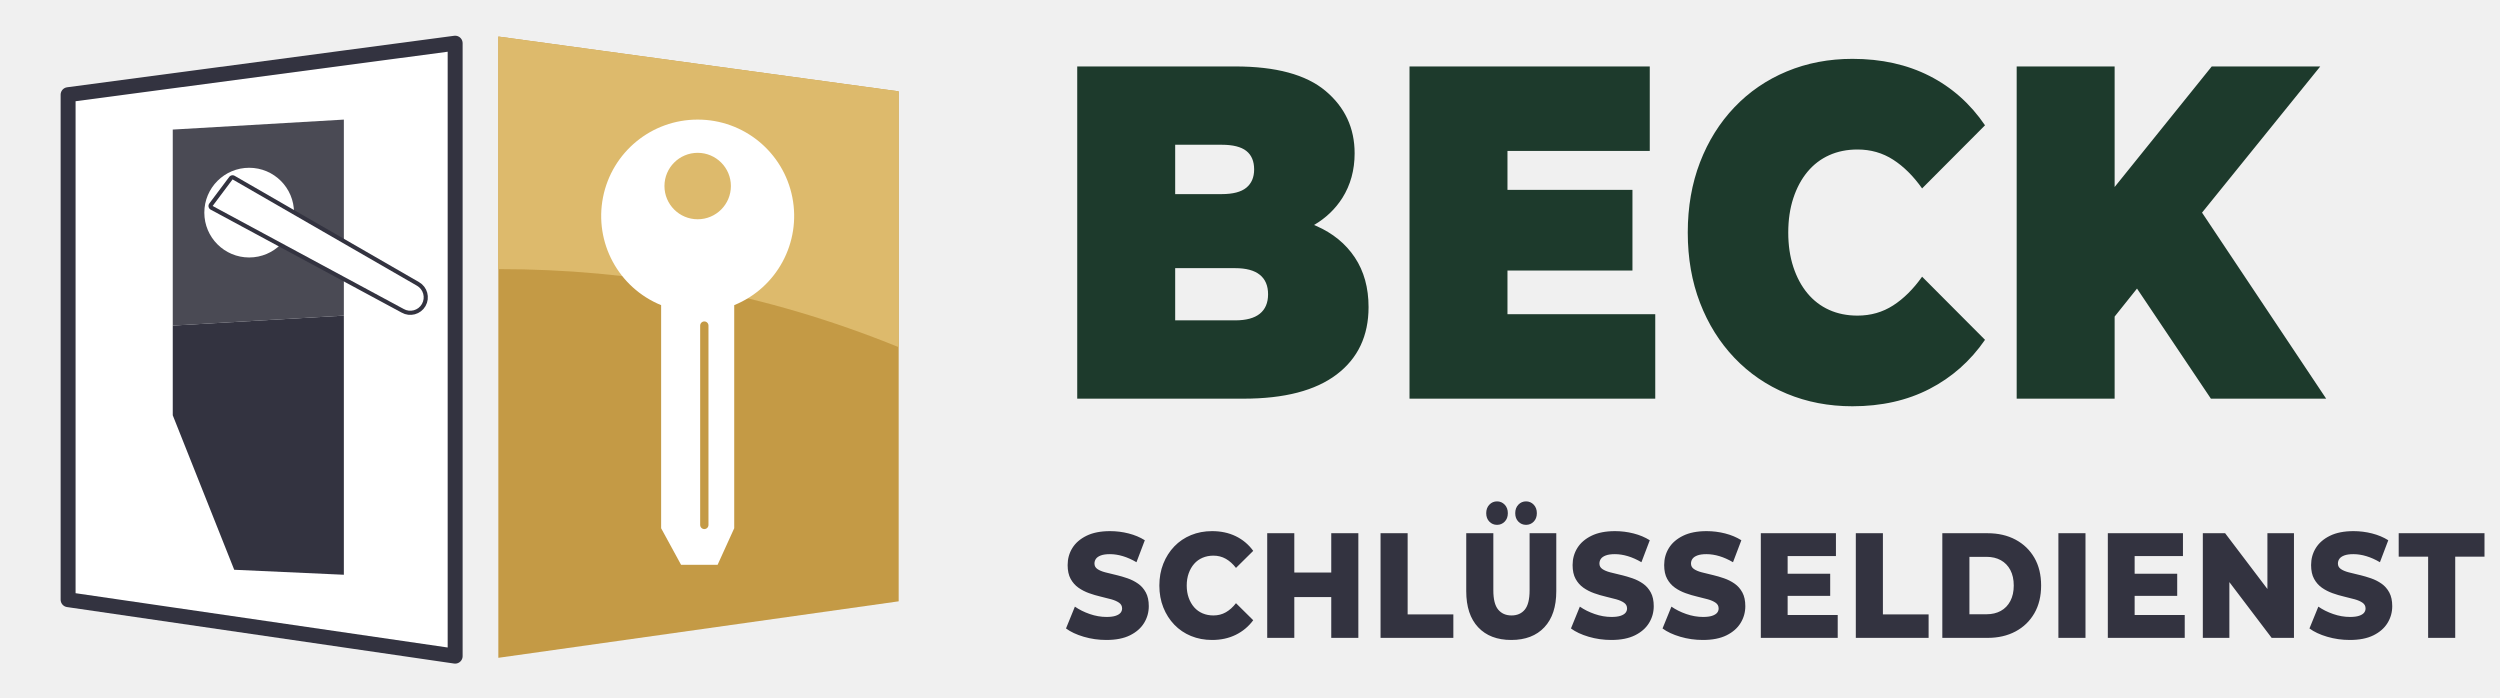
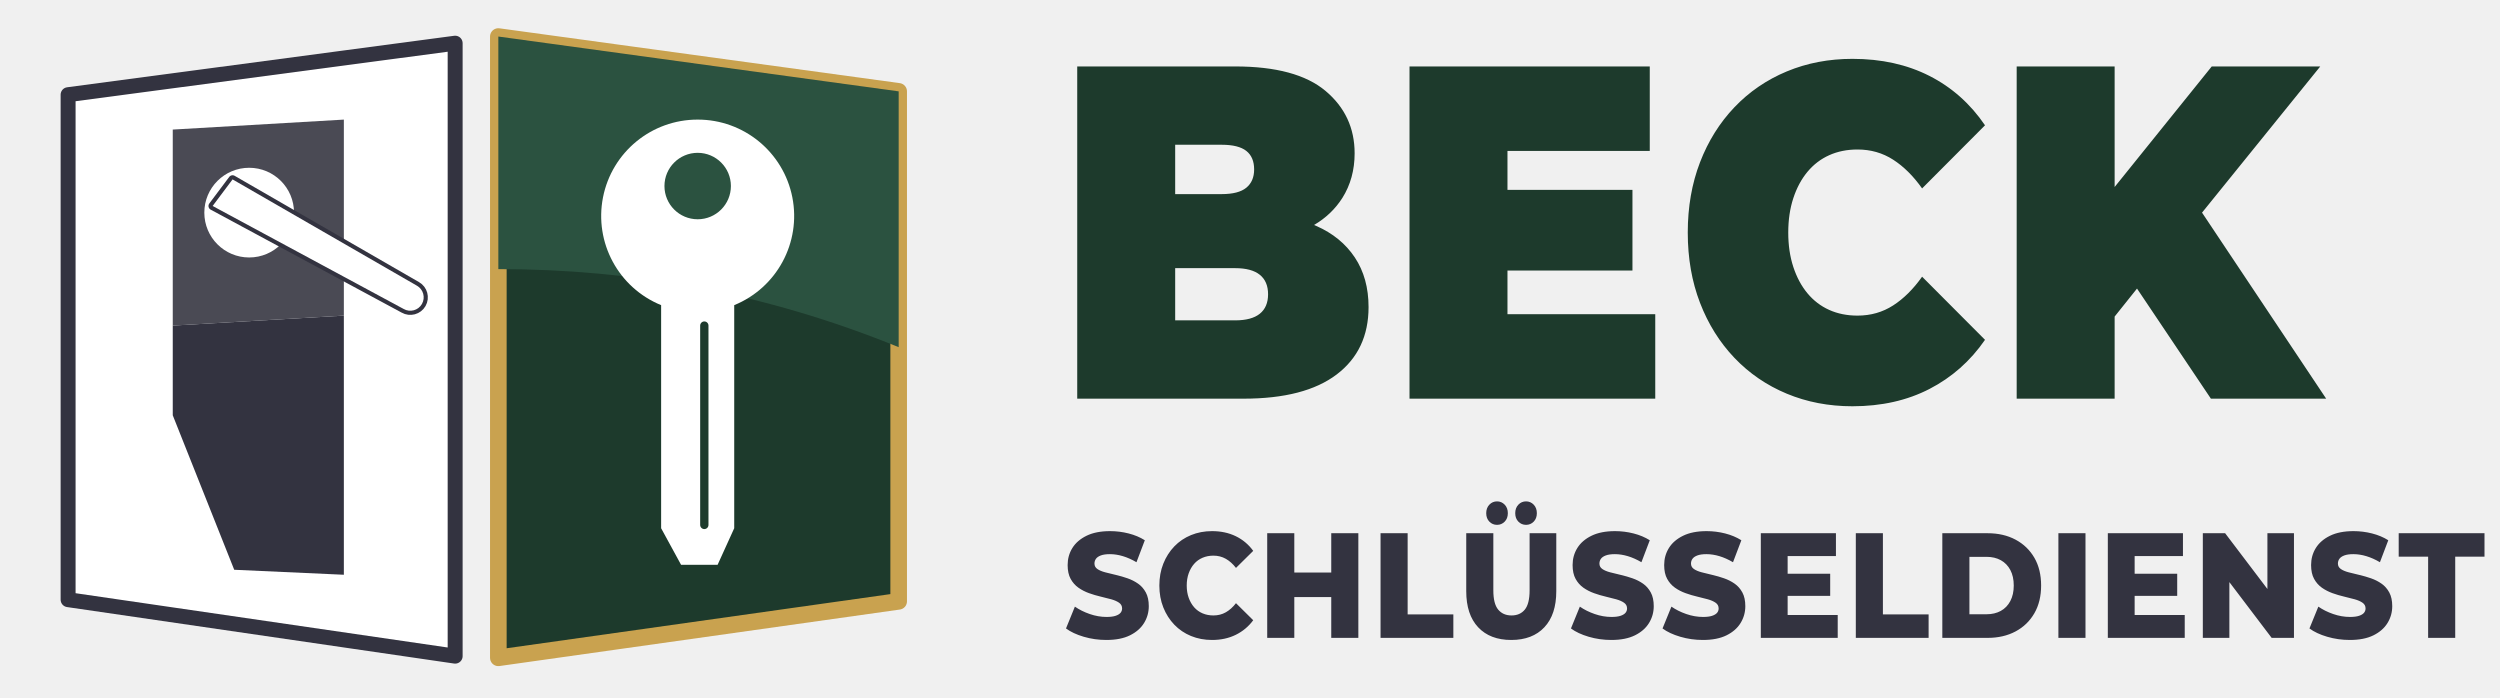
<svg xmlns="http://www.w3.org/2000/svg" viewBox="0 0 1505 420" role="img" aria-label="Schlüsseldienst Beck">
  <path d="M41 57 274 26v369L41 361Z" fill="#FFFFFF" stroke="#333340" stroke-width="9" stroke-linejoin="round" />
  <path d="M104 78 207 72v118l-103 6Z" fill="#4A4A54" />
  <path d="M104 196 207 190v156l-66-3-37-93Z" fill="#333340" />
  <circle cx="150" cy="128" r="27" fill="#FFFFFF" />
  <path d="M140 108 251 172a8 8 0 0 1-8 14L128 124Z" fill="#FFFFFF" stroke="#333340" stroke-width="5" stroke-linejoin="round" paint-order="stroke" />
-   <path d="M300 22 541 55v307L300 396Z" fill="#C49A45" />
-   <path d="M300 22 541 55v154C460 176 380 162 300 162Z" fill="#DDBA6C" />
+   <path d="M300 22 541 55v307L300 396Z" fill="#1D3A2C" stroke="#C9A24F" stroke-width="10" stroke-linejoin="round" />
+   <path d="M300 22 541 55v154C460 176 380 162 300 162Z" fill="#2B5240" />
  <path d="M420 72a58 58 0 0 1 22 111.700V318l-10 22h-22l-12-22V183.700A58 58 0 0 1 420 72Zm0 20a20 20 0 1 0 0 40 20 20 0 0 0 0-40Z" fill="#FFFFFF" fill-rule="evenodd" />
-   <path d="M424 196v120" stroke="#C49A45" stroke-width="5" stroke-linecap="round" />
+   <path d="M424 196v120" stroke="#1D3A2C" stroke-width="5" stroke-linecap="round" />
  <path d="M648.488 240.0V40.0H743.552Q780.408 40.0 797.946 54.714Q815.485 69.429 815.485 92.286Q815.485 107.429 808.114 119.143Q801.759 129.143 791.084 135.429Q791.592 135.714 792.355 136.0Q807.351 142.571 815.612 155.0Q823.873 167.429 823.873 184.857Q823.873 210.857 804.682 225.429Q785.492 240.0 748.635 240.0ZM707.458 192.857H743.552Q753.465 192.857 758.421 188.857Q763.378 184.857 763.378 177.143Q763.378 169.429 758.421 165.429Q753.465 161.429 743.552 161.429H707.458ZM707.458 116.857H735.418Q745.585 116.857 750.288 113.0Q754.99 109.143 754.99 102.0Q754.99 94.571 750.288 90.857Q745.585 87.143 735.418 87.143H707.458Z M848.528 240.0V40.0H993.157V90.857H907.498V114.286H982.736V162.857H907.498V189.143H996.462V240.0Z M1115.164 244.571Q1093.813 244.571 1075.639 237.0Q1057.465 229.429 1044.12 215.429Q1030.776 201.429 1023.405 182.286Q1016.033 163.143 1016.033 140.0Q1016.033 116.857 1023.405 97.714Q1030.776 78.571 1044.12 64.571Q1057.465 50.571 1075.639 43Q1093.813 35.429 1115.164 35.429Q1141.344 35.429 1161.552 45.714Q1181.759 56.0 1194.977 75.429L1157.104 113.429Q1149.224 102.286 1139.692 96.143Q1130.161 90.0 1118.214 90.0Q1108.809 90.0 1101.184 93.429Q1093.559 96.857 1088.094 103.429Q1082.629 110.0 1079.579 119.286Q1076.528 128.571 1076.528 140.0Q1076.528 151.429 1079.579 160.714Q1082.629 170.0 1088.094 176.571Q1093.559 183.143 1101.184 186.571Q1108.809 190.0 1118.214 190.0Q1130.161 190.0 1139.692 183.857Q1149.224 177.714 1157.104 166.571L1194.977 204.571Q1181.759 223.714 1161.552 234.143Q1141.344 244.571 1115.164 244.571Z M1214.04 240.0V40.0H1273.01V112.571L1331.472 40.0H1396.796L1325.625 128.0L1400.355 240.0H1330.963L1286.482 173.714L1273.01 190.571V240.0Z" fill="#1D3A2C" />
  <path d="M666.031 385.26Q658.947 385.26 652.398 383.325Q645.849 381.39 641.73 378.33L647.085 365.19Q650.956 367.89 656.023 369.645Q661.089 371.4 666.114 371.4Q669.491 371.4 671.551 370.725Q673.61 370.05 674.558 368.925Q675.505 367.8 675.505 366.27Q675.505 364.11 673.693 362.85Q671.88 361.59 668.997 360.78Q666.114 359.97 662.613 359.16Q659.112 358.35 655.611 357.09Q652.11 355.83 649.226 353.805Q646.343 351.78 644.531 348.495Q642.718 345.21 642.718 340.17Q642.718 334.5 645.561 329.91Q648.403 325.32 654.087 322.53Q659.771 319.74 668.256 319.74Q673.94 319.74 679.418 321.135Q684.896 322.53 689.18 325.23L684.155 338.46Q680.036 336.03 675.999 334.815Q671.963 333.6 668.173 333.6Q664.796 333.6 662.736 334.365Q660.677 335.13 659.771 336.39Q658.865 337.65 658.865 339.27Q658.865 341.34 660.636 342.555Q662.407 343.77 665.331 344.535Q668.256 345.3 671.757 346.11Q675.258 346.92 678.759 348.135Q682.26 349.35 685.143 351.375Q688.026 353.4 689.798 356.685Q691.569 359.97 691.569 364.92Q691.569 370.41 688.727 375.045Q685.885 379.68 680.242 382.47Q674.599 385.26 666.031 385.26Z M729.646 385.26Q722.808 385.26 717.001 382.875Q711.193 380.49 706.951 376.08Q702.708 371.67 700.319 365.685Q697.93 359.7 697.93 352.5Q697.93 345.3 700.319 339.315Q702.708 333.33 706.951 328.92Q711.193 324.51 717.001 322.125Q722.808 319.74 729.646 319.74Q737.636 319.74 743.938 322.8Q750.24 325.86 754.441 331.62L744.062 341.88Q741.261 338.28 737.925 336.39Q734.588 334.5 730.469 334.5Q726.927 334.5 723.962 335.76Q720.996 337.02 718.895 339.405Q716.795 341.79 715.6 345.12Q714.406 348.45 714.406 352.5Q714.406 356.55 715.6 359.88Q716.795 363.21 718.895 365.595Q720.996 367.98 723.962 369.24Q726.927 370.5 730.469 370.5Q734.588 370.5 737.925 368.61Q741.261 366.72 744.062 363.12L754.441 373.38Q750.24 379.05 743.938 382.155Q737.636 385.26 729.646 385.26Z M801.415 384.0V359.43H779.173V384.0H762.862V321.0H779.173V344.67H801.415V321.0H817.726V384.0Z M831.09 384.0V321.0H847.401V369.87H874.915V384.0Z M909.779 385.26Q897.011 385.26 889.844 377.61Q882.677 369.96 882.677 355.92V321.0H898.988V355.38Q898.988 363.48 901.912 366.99Q904.836 370.5 909.944 370.5Q915.051 370.5 917.935 366.99Q920.818 363.48 920.818 355.38V321.0H936.882V355.92Q936.882 369.96 929.715 377.61Q922.548 385.26 909.779 385.26ZM918.676 315.96Q915.957 315.96 914.063 314.025Q912.168 312.09 912.168 308.94Q912.168 305.79 914.063 303.81Q915.957 301.83 918.676 301.83Q921.394 301.83 923.289 303.81Q925.184 305.79 925.184 308.94Q925.184 312.09 923.289 314.025Q921.394 315.96 918.676 315.96ZM901.212 315.96Q898.493 315.96 896.599 314.025Q894.704 312.09 894.704 308.94Q894.704 305.79 896.599 303.81Q898.493 301.83 901.212 301.83Q903.93 301.83 905.825 303.81Q907.72 305.79 907.72 308.94Q907.72 312.09 905.825 314.025Q903.93 315.96 901.212 315.96Z M970.016 385.26Q962.931 385.26 956.382 383.325Q949.833 381.39 945.714 378.33L951.069 365.19Q954.941 367.89 960.007 369.645Q965.073 371.4 970.098 371.4Q973.476 371.4 975.535 370.725Q977.595 370.05 978.542 368.925Q979.489 367.8 979.489 366.27Q979.489 364.11 977.677 362.85Q975.865 361.59 972.981 360.78Q970.098 359.97 966.597 359.16Q963.096 358.35 959.595 357.09Q956.094 355.83 953.211 353.805Q950.327 351.78 948.515 348.495Q946.703 345.21 946.703 340.17Q946.703 334.5 949.545 329.91Q952.387 325.32 958.071 322.53Q963.755 319.74 972.24 319.74Q977.924 319.74 983.402 321.135Q988.88 322.53 993.164 325.23L988.139 338.46Q984.02 336.03 979.984 334.815Q975.947 333.6 972.158 333.6Q968.78 333.6 966.721 334.365Q964.661 335.13 963.755 336.39Q962.849 337.65 962.849 339.27Q962.849 341.34 964.62 342.555Q966.391 343.77 969.316 344.535Q972.24 345.3 975.741 346.11Q979.242 346.92 982.743 348.135Q986.244 349.35 989.128 351.375Q992.011 353.4 993.782 356.685Q995.553 359.97 995.553 364.92Q995.553 370.41 992.711 375.045Q989.869 379.68 984.226 382.47Q978.583 385.26 970.016 385.26Z M1025.145 385.26Q1018.061 385.26 1011.512 383.325Q1004.962 381.39 1000.844 378.33L1006.198 365.19Q1010.07 367.89 1015.136 369.645Q1020.202 371.4 1025.227 371.4Q1028.605 371.4 1030.664 370.725Q1032.724 370.05 1033.671 368.925Q1034.619 367.8 1034.619 366.27Q1034.619 364.11 1032.806 362.85Q1030.994 361.59 1028.111 360.78Q1025.227 359.97 1021.726 359.16Q1018.225 358.35 1014.724 357.09Q1011.223 355.83 1008.34 353.805Q1005.457 351.78 1003.644 348.495Q1001.832 345.21 1001.832 340.17Q1001.832 334.5 1004.674 329.91Q1007.516 325.32 1013.2 322.53Q1018.884 319.74 1027.369 319.74Q1033.053 319.74 1038.532 321.135Q1044.01 322.53 1048.293 325.23L1043.268 338.46Q1039.149 336.03 1035.113 334.815Q1031.076 333.6 1027.287 333.6Q1023.909 333.6 1021.85 334.365Q1019.791 335.13 1018.884 336.39Q1017.978 337.65 1017.978 339.27Q1017.978 341.34 1019.749 342.555Q1021.52 343.77 1024.445 344.535Q1027.369 345.3 1030.87 346.11Q1034.371 346.92 1037.872 348.135Q1041.374 349.35 1044.257 351.375Q1047.14 353.4 1048.911 356.685Q1050.682 359.97 1050.682 364.92Q1050.682 370.41 1047.84 375.045Q1044.998 379.68 1039.355 382.47Q1033.712 385.26 1025.145 385.26Z M1060.009 384.0V321.0H1105.235V334.77H1076.155V345.39H1101.775V358.71H1076.155V370.23H1106.306V384.0Z M1117.198 384.0V321.0H1133.509V369.87H1161.023V384.0Z M1169.279 384.0V321.0H1196.546Q1206.102 321.0 1213.352 324.87Q1220.601 328.74 1224.679 335.76Q1228.756 342.78 1228.756 352.5Q1228.756 362.13 1224.679 369.195Q1220.601 376.26 1213.352 380.13Q1206.102 384.0 1196.546 384.0ZM1185.59 369.78H1195.887Q1200.83 369.78 1204.496 367.755Q1208.162 365.73 1210.221 361.815Q1212.281 357.9 1212.281 352.5Q1212.281 347.01 1210.221 343.14Q1208.162 339.27 1204.496 337.245Q1200.83 335.22 1195.887 335.22H1185.59Z M1239.154 384.0V321.0H1255.465V384.0Z M1268.911 384.0V321.0H1314.137V334.77H1285.057V345.39H1310.677V358.71H1285.057V370.23H1315.208V384.0Z M1326.1 384.0V321.0H1339.527L1364.982 354.57V321.0H1380.964V384.0H1367.536L1342.081 350.43V384.0Z M1414.592 385.26Q1407.508 385.26 1400.959 383.325Q1394.409 381.39 1390.291 378.33L1395.645 365.19Q1399.517 367.89 1404.583 369.645Q1409.649 371.4 1414.675 371.4Q1418.052 371.4 1420.111 370.725Q1422.171 370.05 1423.118 368.925Q1424.066 367.8 1424.066 366.27Q1424.066 364.11 1422.253 362.85Q1420.441 361.59 1417.558 360.78Q1414.675 359.97 1411.173 359.16Q1407.672 358.35 1404.171 357.09Q1400.67 355.83 1397.787 353.805Q1394.904 351.78 1393.091 348.495Q1391.279 345.21 1391.279 340.17Q1391.279 334.5 1394.121 329.91Q1396.963 325.32 1402.647 322.53Q1408.331 319.74 1416.816 319.74Q1422.5 319.74 1427.979 321.135Q1433.457 322.53 1437.74 325.23L1432.715 338.46Q1428.596 336.03 1424.56 334.815Q1420.523 333.6 1416.734 333.6Q1413.356 333.6 1411.297 334.365Q1409.238 335.13 1408.331 336.39Q1407.425 337.65 1407.425 339.27Q1407.425 341.34 1409.196 342.555Q1410.967 343.77 1413.892 344.535Q1416.816 345.3 1420.317 346.11Q1423.818 346.92 1427.32 348.135Q1430.821 349.35 1433.704 351.375Q1436.587 353.4 1438.358 356.685Q1440.129 359.97 1440.129 364.92Q1440.129 370.41 1437.287 375.045Q1434.445 379.68 1428.802 382.47Q1423.159 385.26 1414.592 385.26Z M1461.731 384.0V335.13H1444.019V321.0H1495.67V335.13H1478.042V384.0Z" fill="#333340" />
</svg>
